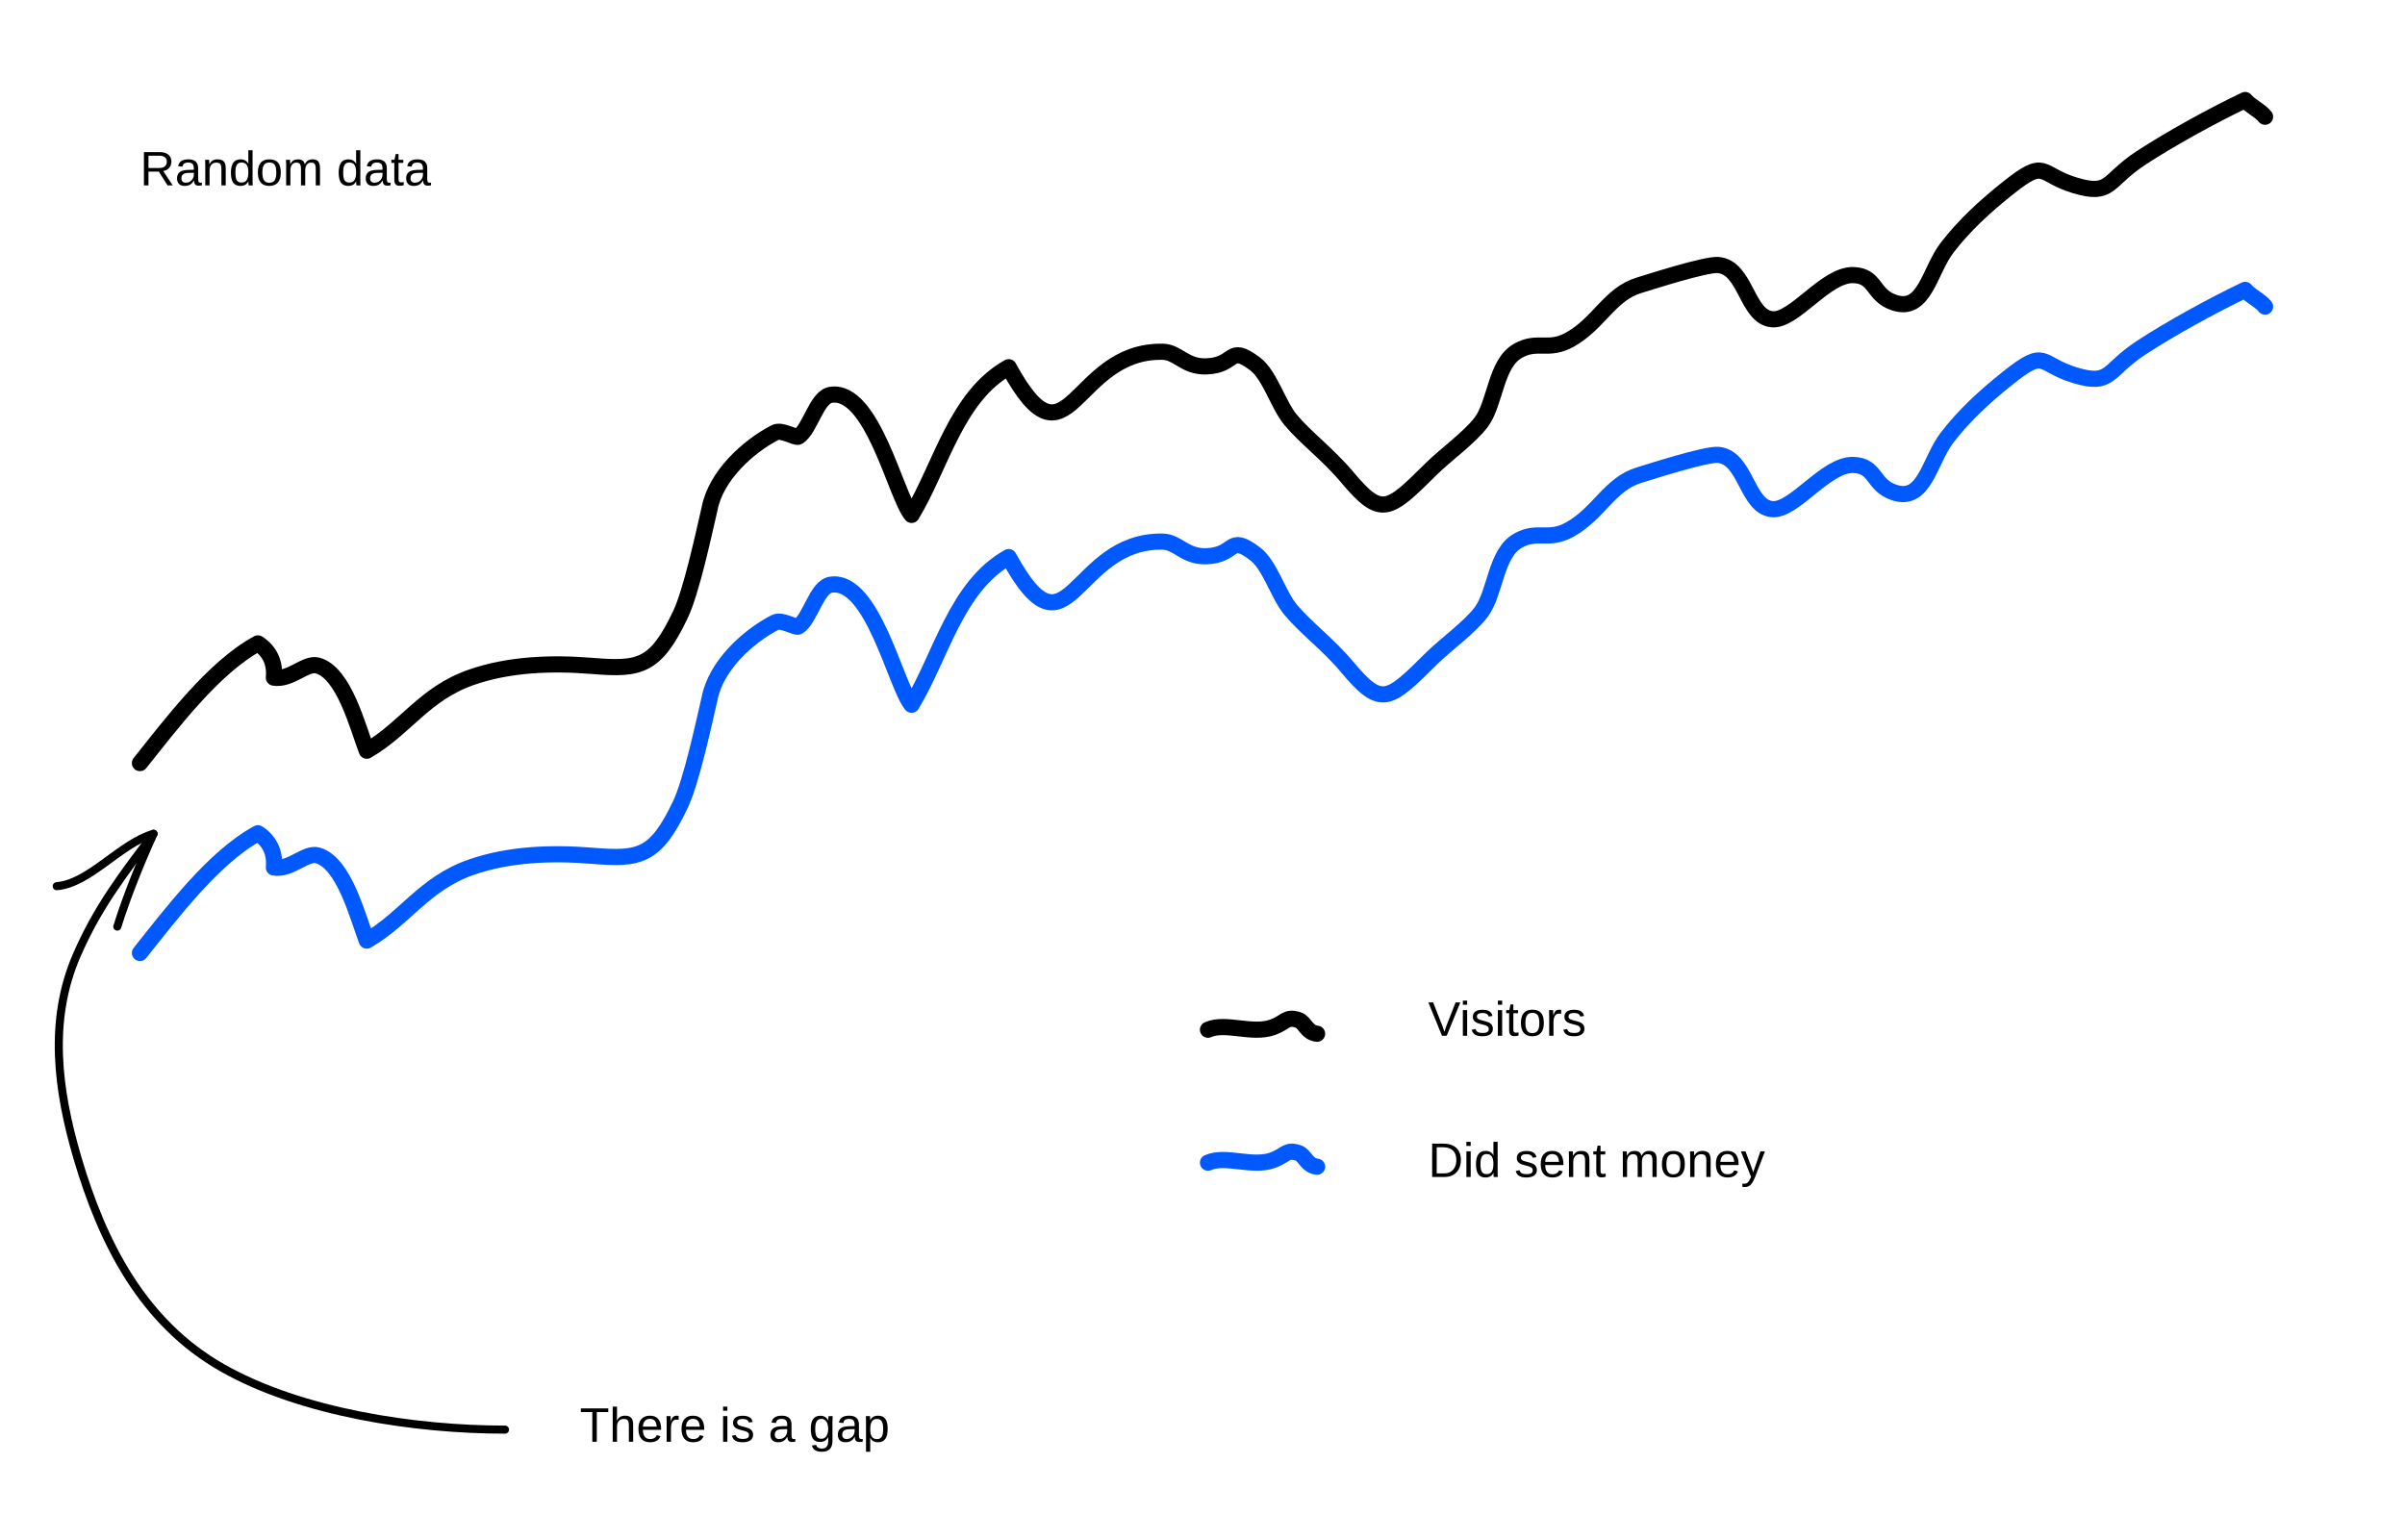
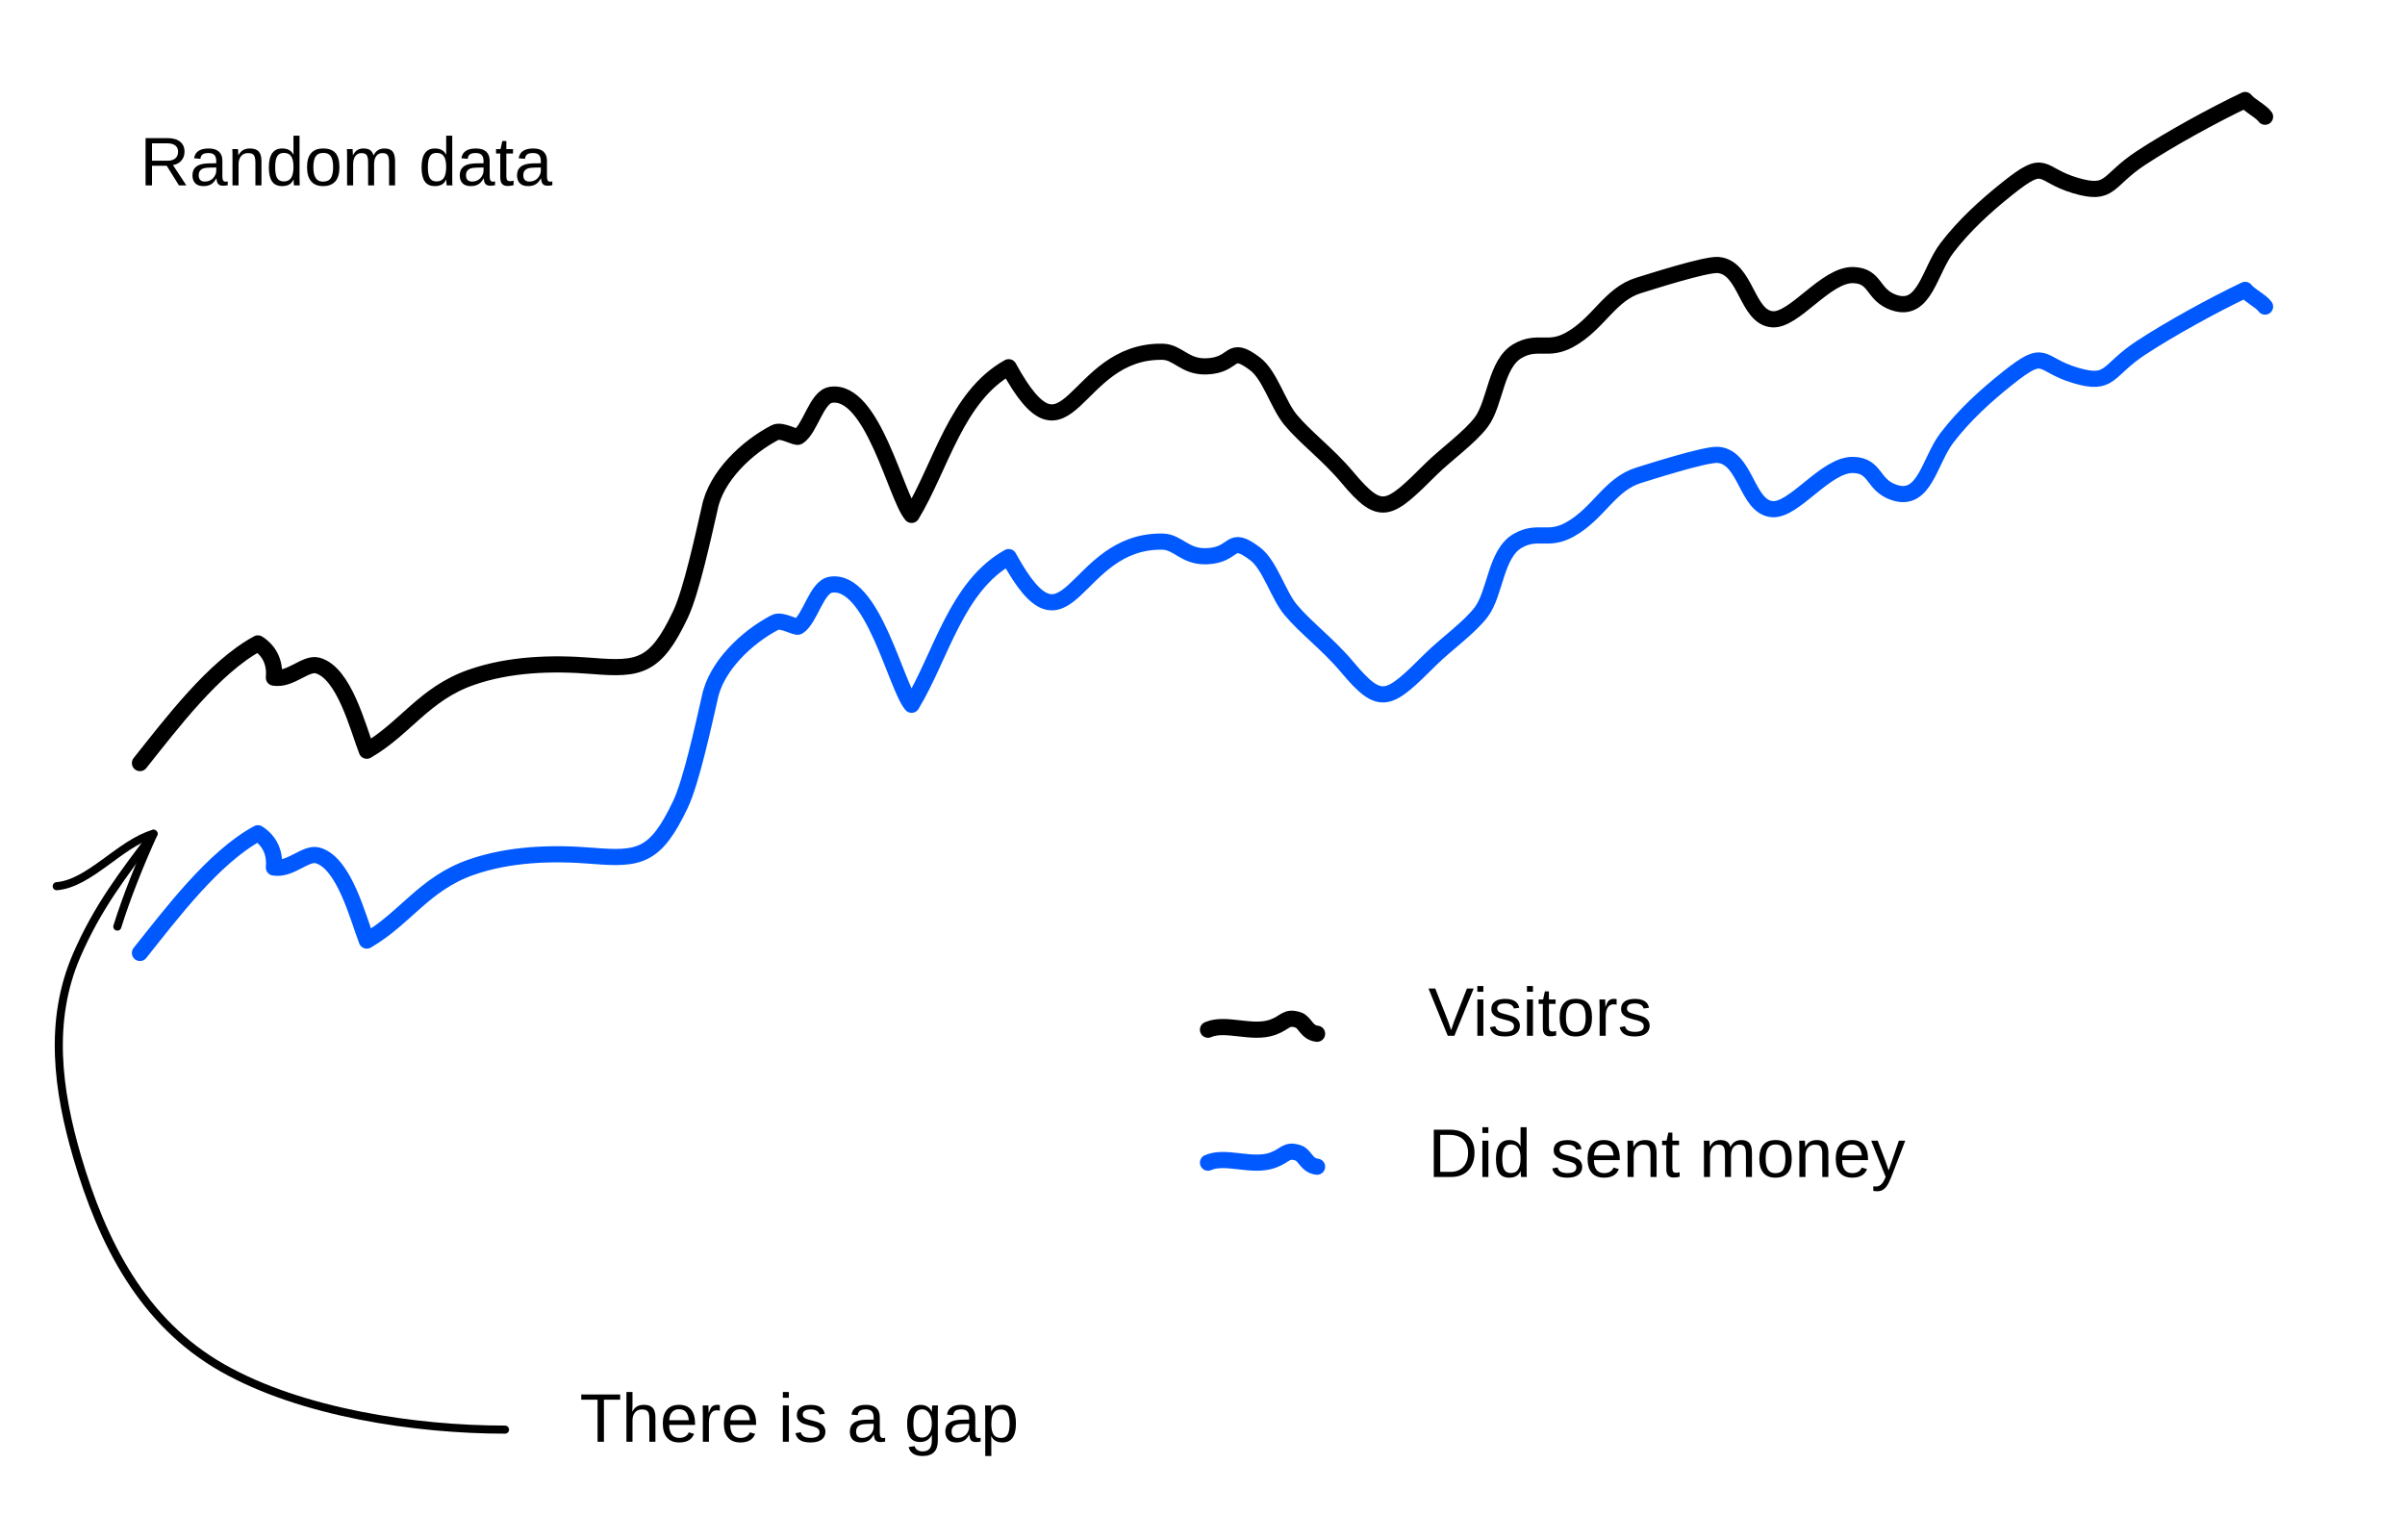
<svg xmlns="http://www.w3.org/2000/svg" version="1.1" x="0px" y="0px" width="595.28px" height="380.981px" viewBox="0 0 595.28 380.981" enable-background="new 0 0 595.28 380.981" xml:space="preserve">
-   <text transform="matrix(1 0 0 1 34.6401 45.8965)" font-family="Arial" font-size="12">Random data</text>
+   <text transform="matrix(1 0 0 1 34.6401 45.8965)" font-family="Arial" font-size="17">Random data</text>
  <path fill="none" stroke="#000000" stroke-width="4" stroke-linecap="round" stroke-linejoin="round" d="M34.64,188.896  c7.684-9.608,18.193-23.667,29.192-29.626c2.968,1.901,4.292,4.884,3.959,8.475c4.121,0.692,7.879-3.801,10.8-3.007  c6.6,1.793,9.992,15.414,12.196,21.095c9.557-5.538,14.188-14.09,25.83-18.155c9.441-3.297,19.976-3.65,30.016-2.83  c11.667,0.954,15.625,0.288,21.806-12.758c2.683-5.662,5.701-19.694,7.201-26.194c1.525-7.992,9.317-15.259,16.219-18.826  c1.623-0.839,5.148,1.425,5.754,1.02c3.004-2.007,4.492-9.823,8.054-10.356c10.305-1.544,16.062,25.168,19.971,29.723  c7.302-12.06,11.049-29.329,24.029-36.552c14.977,27.409,15.713-4.226,38.071-3.829c3.882,0.069,5.455,3.803,10.874,3.618  c7.494-0.257,5.357-5.656,12.056-0.6c3.648,2.753,5.693,10.113,8.75,13.799c3.736,4.506,9.25,8.516,14.047,14.242  c8.436,10.073,10.193,8.469,20.822-2.084c3.438-3.412,9.506-7.75,12.35-11.552c3.547-4.742,3.525-14.474,9.031-17.626  c4.902-2.806,7.48,0.215,12.877-2.783c7.205-4.001,9.904-11.293,17.15-13.468c2.377-0.713,16.459-5.281,19.57-5.02  c6.951,0.584,7.027,12.902,13.398,13.433c5.467,0.456,13.277-11.179,20.1-10.94c5.691,0.199,4.592,4.99,10.1,6.824  c7.535,2.509,8.67-7.843,13.051-13.563c4.279-5.585,9.422-10.28,15.004-14.731c9.717-7.748,7.582-3.425,16.77-0.707  c8.943,2.646,7.607-1.135,16.25-6.816c7.047-4.634,17.854-10.582,25.773-14.346c1.152,1.45,3.908,2.732,4.93,4.139" />
  <path fill="none" stroke="#0059ff" stroke-width="4" stroke-linecap="round" stroke-linejoin="round" d="M34.64,235.896  c7.684-9.608,18.193-23.667,29.192-29.626c2.968,1.901,4.292,4.884,3.959,8.475c4.121,0.692,7.879-3.801,10.8-3.007  c6.6,1.793,9.992,15.414,12.196,21.095c9.557-5.538,14.188-14.09,25.83-18.155c9.441-3.297,19.976-3.65,30.016-2.83  c11.667,0.954,15.625,0.288,21.806-12.758c2.683-5.662,5.701-19.694,7.201-26.194c1.525-7.992,9.317-15.259,16.219-18.826  c1.623-0.839,5.148,1.425,5.754,1.02c3.004-2.007,4.492-9.823,8.054-10.356c10.305-1.544,16.062,25.168,19.971,29.723  c7.302-12.06,11.049-29.329,24.029-36.552c14.977,27.409,15.713-4.226,38.071-3.829c3.882,0.069,5.455,3.803,10.874,3.618  c7.494-0.257,5.357-5.656,12.056-0.6c3.648,2.753,5.693,10.113,8.75,13.799c3.736,4.506,9.25,8.516,14.047,14.242  c8.436,10.073,10.193,8.469,20.822-2.084c3.438-3.412,9.506-7.75,12.35-11.552c3.547-4.742,3.525-14.474,9.031-17.626  c4.902-2.806,7.48,0.215,12.877-2.783c7.205-4.001,9.904-11.293,17.15-13.468c2.377-0.713,16.459-5.281,19.57-5.02  c6.951,0.584,7.027,12.902,13.398,13.433c5.467,0.456,13.277-11.179,20.1-10.94c5.691,0.199,4.592,4.99,10.1,6.824  c7.535,2.509,8.67-7.843,13.051-13.563c4.279-5.585,9.422-10.28,15.004-14.731c9.717-7.748,7.582-3.425,16.77-0.707  c8.943,2.646,7.607-1.135,16.25-6.816c7.047-4.634,17.854-10.582,25.773-14.346c1.152,1.45,3.908,2.732,4.93,4.139" />
  <path fill="none" stroke="#000000" stroke-width="4" stroke-linecap="round" stroke-linejoin="round" d="M299,254.896  c4.375-1.927,10.865,1.226,16.012-0.599c3.259-1.156,3.278-2.817,6.375-1.79c1.608,0.533,2.029,3.124,4.613,3.389" />
  <path fill="none" stroke="#0059ff" stroke-width="4" stroke-linecap="round" stroke-linejoin="round" d="M299,287.809  c4.375-1.928,10.865,1.227,16.012-0.599c3.259-1.155,3.278-2.817,6.375-1.79c1.608,0.533,2.029,3.124,4.613,3.389" />
-   <text transform="matrix(1 0 0 1 353.5 256.3965)" font-family="Arial" font-size="12">Visitors</text>
-   <text transform="matrix(1 0 0 1 353.5 291.3525)" font-family="Arial" font-size="12">Did sent money</text>
+   <text transform="matrix(1 0 0 1 353.5 256.3965)" font-family="Arial" font-size="17">Visitors</text>
+   <text transform="matrix(1 0 0 1 353.5 291.3525)" font-family="Arial" font-size="17">Did sent money</text>
  <path fill="none" stroke="#000000" stroke-width="2" stroke-linecap="round" stroke-linejoin="round" d="M38,206.396  c-7.544,10.064-13.821,18.104-19.024,30.109c-7.005,16.161-4.71,33.396,0.133,49.926c6.208,21.188,16.183,40.961,35.964,52.188  c19.487,11.06,47.748,15.277,69.926,15.277" />
  <path fill="none" stroke="#000000" stroke-width="2" stroke-linecap="round" stroke-linejoin="round" d="M14.04,219.371  c8.136-0.665,15.69-10.573,23.96-12.974c-3.28,7.178-6.673,15.65-8.96,22.974" />
-   <text transform="matrix(1 0 0 1 143.5 356.8965)" font-family="Arial" font-size="12">There is a gap</text>
+   <text transform="matrix(1 0 0 1 143.5 356.8965)" font-family="Arial" font-size="17">There is a gap</text>
</svg>
